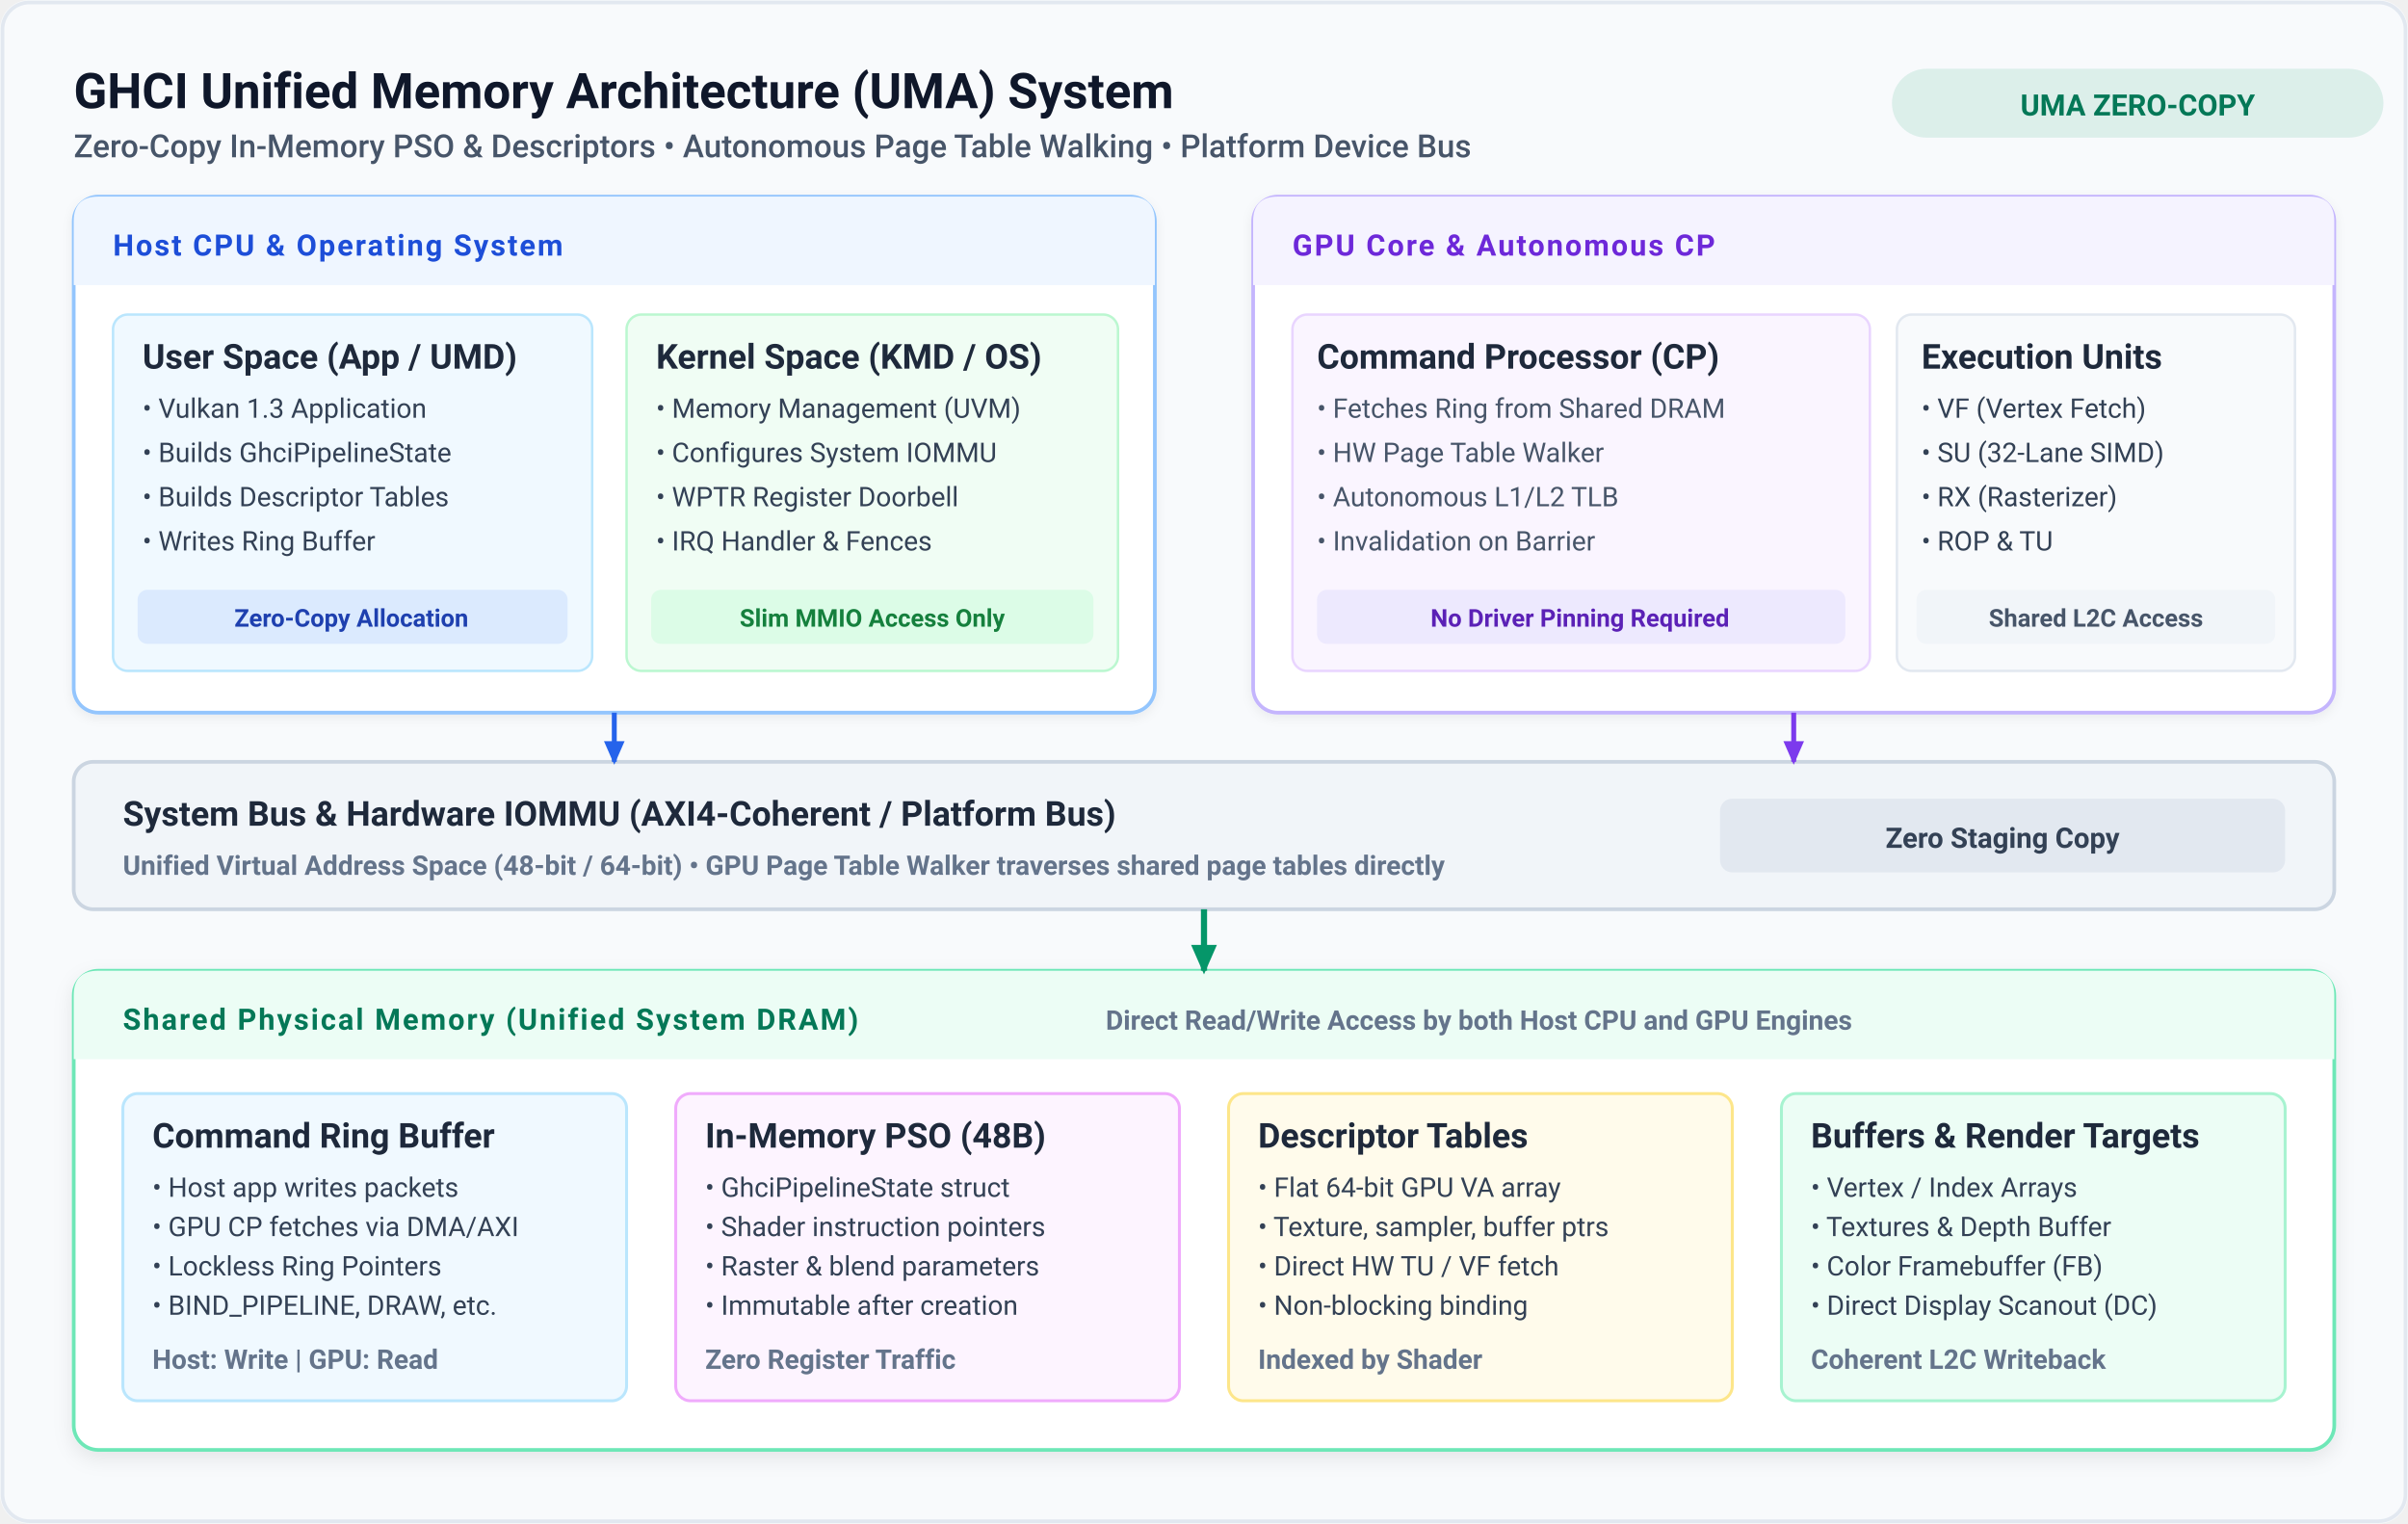
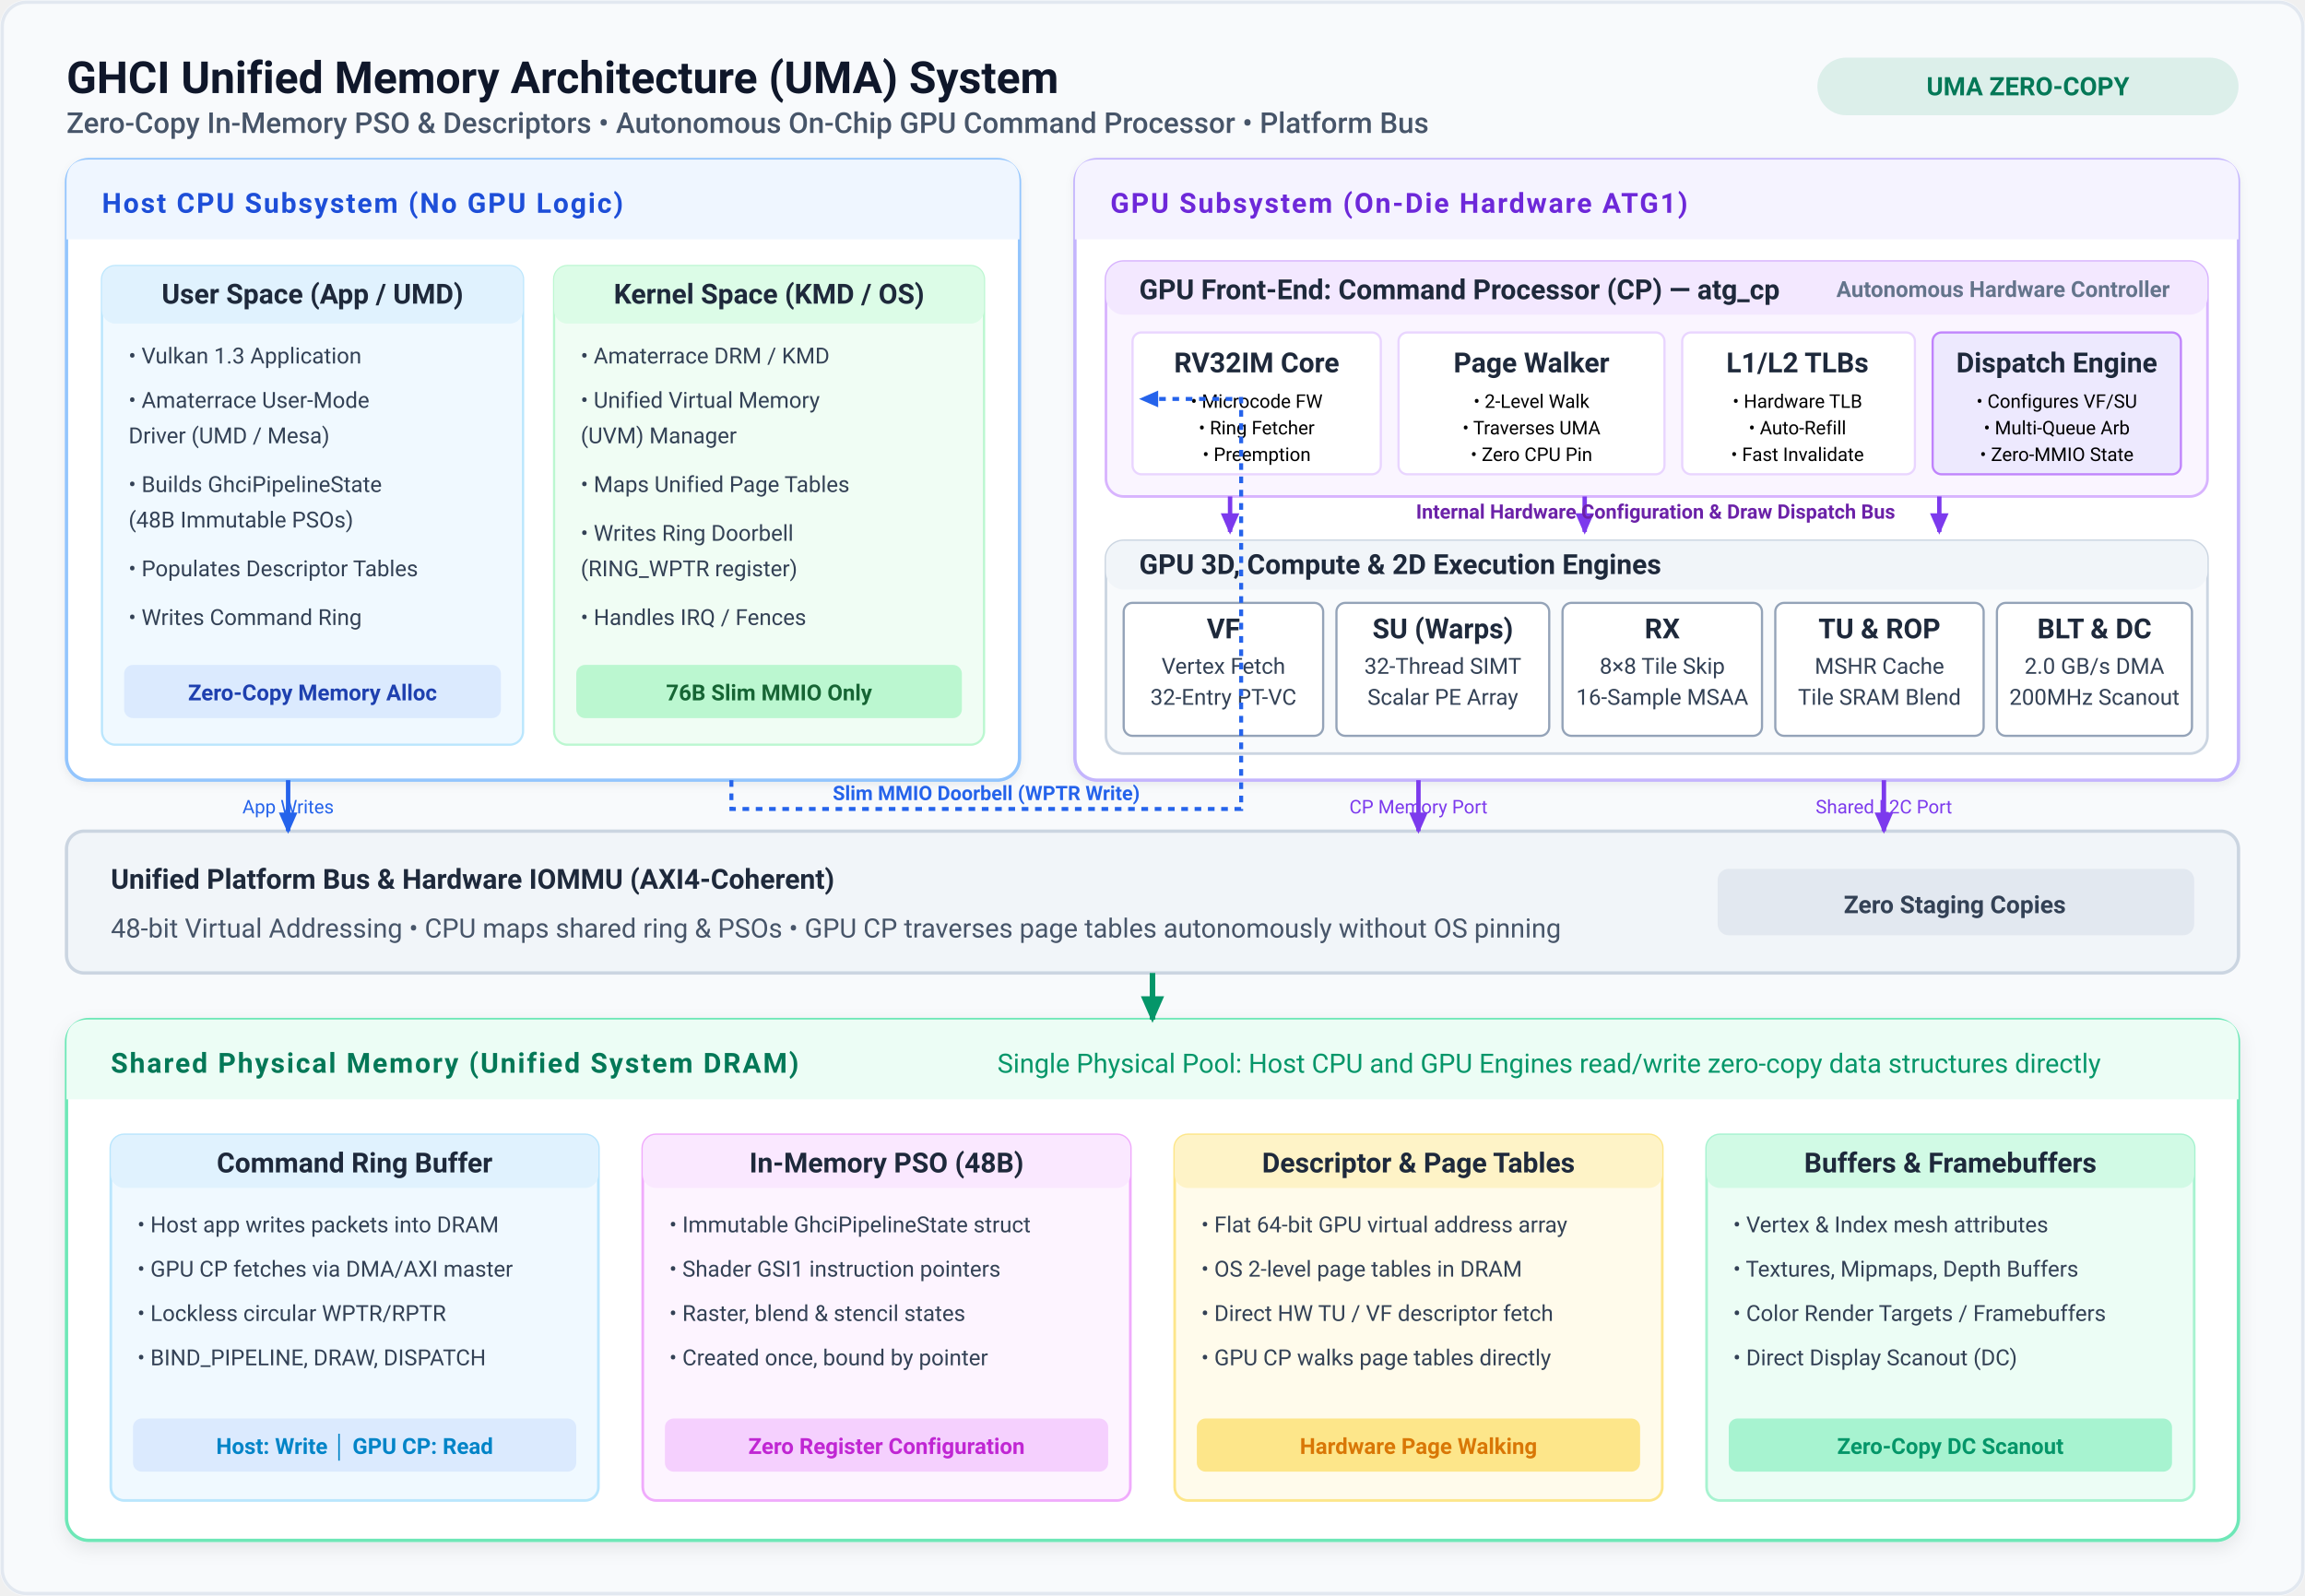
- <svg xmlns="http://www.w3.org/2000/svg" viewBox="0 0 980 620" width="980" height="620">
-   <style>
-     /* Fonts &amp; Resets */
-     text {
-         font-family: -apple-system, BlinkMacSystemFont, "Segoe UI", Roboto, "Helvetica Neue", Arial, sans-serif;
-     }
-     .title {
-         font-size: 20px;
-         font-weight: 700;
-         fill: #0f172a;
-     }
-     .subtitle {
-         font-size: 13px;
-         font-weight: 500;
-         fill: #475569;
-     }
-     .badge-text {
-         font-size: 11px;
-         font-weight: 600;
-         fill: #ffffff;
-     }
-     .card-title {
-         font-size: 14px;
-         font-weight: 700;
-         fill: #1e293b;
-     }
-     .card-subtitle {
-         font-size: 11px;
-         font-weight: 600;
-         fill: #64748b;
-     }
-     .card-body {
-         font-size: 11px;
-         font-weight: 400;
-         fill: #334155;
-     }
-     .card-bullet {
-         font-size: 11px;
-         font-weight: 400;
-         fill: #475569;
-     }
-     .conn-label {
-         font-size: 11px;
-         font-weight: 600;
-         fill: #334155;
-     }
-     .conn-sub {
-         font-size: 9.5px;
-         font-weight: 400;
-         fill: #64748b;
-     }
-     .group-label {
-         font-size: 12px;
-         font-weight: 700;
-         text-transform: uppercase;
-         letter-spacing: 0.8px;
-     }
-     .seq-actor {
-         font-size: 13px;
-         font-weight: 700;
-         fill: #1e293b;
-     }
-     .seq-step {
-         font-size: 11px;
-         font-weight: 600;
-         fill: #1e293b;
-     }
-     .seq-desc {
-         font-size: 10px;
-         font-weight: 400;
-         fill: #475569;
-     }
-     .seq-num {
-         font-size: 10.5px;
-         font-weight: 700;
-         fill: #ffffff;
-     }
- </style>
+ <svg xmlns="http://www.w3.org/2000/svg" viewBox="0 0 1040 720" width="1040" height="720">
  <defs>
    <filter id="shadow-sm" x="-4%" y="-4%" width="108%" height="108%" filterUnits="userSpaceOnUse">
      <feDropShadow dx="0" dy="1.5" stdDeviation="2" flood-color="#0f172a" flood-opacity="0.06" />
    </filter>
    <filter id="shadow-md" x="-6%" y="-6%" width="112%" height="112%" filterUnits="userSpaceOnUse">
      <feDropShadow dx="0" dy="3" stdDeviation="4" flood-color="#0f172a" flood-opacity="0.08" />
    </filter>
    <marker id="arrow" viewBox="0 0 10 10" refX="7" refY="5" markerWidth="6" markerHeight="6" orient="auto-start-reverse">
      <path d="M 0 1.5 L 8 5 L 0 8.5 z" fill="#475569" />
    </marker>
    <marker id="arrow-blue" viewBox="0 0 10 10" refX="7" refY="5" markerWidth="6" markerHeight="6" orient="auto-start-reverse">
      <path d="M 0 1.5 L 8 5 L 0 8.5 z" fill="#2563eb" />
    </marker>
    <marker id="arrow-purple" viewBox="0 0 10 10" refX="7" refY="5" markerWidth="6" markerHeight="6" orient="auto-start-reverse">
      <path d="M 0 1.5 L 8 5 L 0 8.5 z" fill="#7c3aed" />
    </marker>
    <marker id="arrow-emerald" viewBox="0 0 10 10" refX="7" refY="5" markerWidth="6" markerHeight="6" orient="auto-start-reverse">
      <path d="M 0 1.5 L 8 5 L 0 8.5 z" fill="#059669" />
    </marker>
-     <marker id="arrow-amber" viewBox="0 0 10 10" refX="7" refY="5" markerWidth="6" markerHeight="6" orient="auto-start-reverse">
-       <path d="M 0 1.5 L 8 5 L 0 8.5 z" fill="#d97706" />
-     </marker>
-     <marker id="arrow-rose" viewBox="0 0 10 10" refX="7" refY="5" markerWidth="6" markerHeight="6" orient="auto-start-reverse">
-       <path d="M 0 1.5 L 8 5 L 0 8.5 z" fill="#e11d48" />
-     </marker>
-     <linearGradient id="header-grad" x1="0%" y1="0%" x2="100%" y2="0%">
-       <stop offset="0%" stop-color="#3b82f6" />
-       <stop offset="100%" stop-color="#8b5cf6" />
-     </linearGradient>
  </defs>
-   <rect width="980" height="620" fill="#f8fafc" rx="12" />
-   <rect x="1" y="1" width="978" height="618" fill="none" stroke="#e2e8f0" stroke-width="1.5" rx="11" />
-   <g transform="translate(30, 24)">
+   <style>
+         text {
+             font-family: -apple-system, BlinkMacSystemFont, "Segoe UI", Roboto, "Helvetica Neue", Arial, sans-serif;
+         }
+         .title {
+             font-size: 20px;
+             font-weight: 700;
+             fill: #0f172a;
+         }
+         .subtitle {
+             font-size: 13px;
+             font-weight: 500;
+             fill: #475569;
+         }
+         .group-label {
+             font-size: 12.5px;
+             font-weight: 700;
+             text-transform: uppercase;
+             letter-spacing: 0.8px;
+         }
+         .card-title {
+             font-size: 12.5px;
+             font-weight: 700;
+             fill: #1e293b;
+         }
+         .card-sub {
+             font-size: 10px;
+             font-weight: 600;
+             fill: #64748b;
+         }
+         .card-body {
+             font-size: 10px;
+             font-weight: 400;
+             fill: #334155;
+         }
+         .card-bullet {
+             font-size: 10px;
+             font-weight: 400;
+             fill: #475569;
+         }
+         .conn-label {
+             font-size: 10.5px;
+             font-weight: 600;
+             fill: #334155;
+         }
+     </style>
+   <rect width="1040" height="720" fill="#f8fafc" rx="12" />
+   <rect x="1" y="1" width="1038" height="718" fill="none" stroke="#e2e8f0" stroke-width="1.5" rx="11" />
+   <g transform="translate(30, 22)">
    <text class="title" x="0" y="20">GHCI Unified Memory Architecture (UMA) System</text>
-     <text class="subtitle" x="0" y="40">Zero-Copy In-Memory PSO &amp; Descriptors • Autonomous Page Table Walking • Platform Device Bus</text>
-     <rect x="740" y="4" width="200" height="28" rx="14" fill="#059669" opacity="0.12" />
-     <text x="840" y="23" text-anchor="middle" font-size="12" font-weight="700" fill="#047857">UMA ZERO-COPY</text>
-   </g>
-   <g transform="translate(30, 80)">
-     <rect width="440" height="210" rx="10" fill="#ffffff" stroke="#93c5fd" stroke-width="1.5" filter="url(#shadow-sm)" />
-     <path d="M 0 10 Q 0 0 10 0 L 430 0 Q 440 0 440 10 L 440 36 L 0 36 Z" fill="#eff6ff" />
-     <text class="group-label" x="16" y="24" fill="#1d4ed8">Host CPU &amp; Operating System</text>
+     <text class="subtitle" x="0" y="38">Zero-Copy In-Memory PSO &amp; Descriptors • Autonomous On-Chip GPU Command Processor • Platform Bus</text>
+     <rect x="790" y="4" width="190" height="26" rx="13" fill="#059669" opacity="0.12" />
+     <text x="885" y="21" text-anchor="middle" font-size="11.5" font-weight="700" fill="#047857">UMA ZERO-COPY</text>
+   </g>
+   <g transform="translate(30, 72)">
+     <rect width="430" height="280" rx="10" fill="#ffffff" stroke="#93c5fd" stroke-width="1.5" filter="url(#shadow-sm)" />
+     <path d="M 0 10 Q 0 0 10 0 L 420 0 Q 430 0 430 10 L 430 36 L 0 36 Z" fill="#eff6ff" />
+     <text class="group-label" x="16" y="24" fill="#1d4ed8">Host CPU Subsystem (No GPU Logic)</text>
    <g transform="translate(16, 48)">
-       <rect width="195" height="145" rx="6" fill="#f0f9ff" stroke="#bae6fd" stroke-width="1" />
-       <text class="card-title" x="12" y="22">User Space (App / UMD)</text>
-       <text class="card-body" x="12" y="42">• Vulkan 1.3 Application</text>
-       <text class="card-body" x="12" y="60">• Builds GhciPipelineState</text>
-       <text class="card-body" x="12" y="78">• Builds Descriptor Tables</text>
-       <text class="card-body" x="12" y="96">• Writes Ring Buffer</text>
-       <rect x="10" y="112" width="175" height="22" rx="4" fill="#dbeafe" />
-       <text x="97" y="127" text-anchor="middle" font-size="10" font-weight="700" fill="#1e40af">Zero-Copy Allocation</text>
-     </g>
-     <g transform="translate(225, 48)">
-       <rect width="200" height="145" rx="6" fill="#f0fdf4" stroke="#bbf7d0" stroke-width="1" />
-       <text class="card-title" x="12" y="22">Kernel Space (KMD / OS)</text>
-       <text class="card-body" x="12" y="42">• Memory Management (UVM)</text>
-       <text class="card-body" x="12" y="60">• Configures System IOMMU</text>
-       <text class="card-body" x="12" y="78">• WPTR Register Doorbell</text>
-       <text class="card-body" x="12" y="96">• IRQ Handler &amp; Fences</text>
-       <rect x="10" y="112" width="180" height="22" rx="4" fill="#dcfce7" />
-       <text x="100" y="127" text-anchor="middle" font-size="10" font-weight="700" fill="#15803d">Slim MMIO Access Only</text>
-     </g>
-   </g>
-   <g transform="translate(510, 80)">
-     <rect width="440" height="210" rx="10" fill="#ffffff" stroke="#c4b5fd" stroke-width="1.5" filter="url(#shadow-sm)" />
-     <path d="M 0 10 Q 0 0 10 0 L 430 0 Q 440 0 440 10 L 440 36 L 0 36 Z" fill="#f5f3ff" />
-     <text class="group-label" x="16" y="24" fill="#6d28d9">GPU Core &amp; Autonomous CP</text>
-     <g transform="translate(16, 48)">
-       <rect width="235" height="145" rx="6" fill="#faf5ff" stroke="#e9d5ff" stroke-width="1" />
-       <text class="card-title" x="10" y="22" fill="#6b21a8">Command Processor (CP)</text>
-       <text class="card-bullet" x="10" y="42">• Fetches Ring from Shared DRAM</text>
-       <text class="card-bullet" x="10" y="60">• HW Page Table Walker</text>
-       <text class="card-bullet" x="10" y="78">• Autonomous L1/L2 TLB</text>
-       <text class="card-bullet" x="10" y="96">• Invalidation on Barrier</text>
-       <rect x="10" y="112" width="215" height="22" rx="4" fill="#ede9fe" />
-       <text x="117" y="127" text-anchor="middle" font-size="10" font-weight="700" fill="#5b21b6">No Driver Pinning Required</text>
-     </g>
-     <g transform="translate(262, 48)">
-       <rect width="162" height="145" rx="6" fill="#f8fafc" stroke="#e2e8f0" stroke-width="1" />
-       <text class="card-title" x="10" y="22">Execution Units</text>
-       <text class="card-body" x="10" y="42">• VF (Vertex Fetch)</text>
-       <text class="card-body" x="10" y="60">• SU (32-Lane SIMD)</text>
-       <text class="card-body" x="10" y="78">• RX (Rasterizer)</text>
-       <text class="card-body" x="10" y="96">• ROP &amp; TU</text>
-       <rect x="8" y="112" width="146" height="22" rx="4" fill="#f1f5f9" />
-       <text x="81" y="127" text-anchor="middle" font-size="10" font-weight="600" fill="#475569">Shared L2C Access</text>
-     </g>
-   </g>
-   <g transform="translate(30, 310)">
-     <rect width="920" height="60" rx="8" fill="#f1f5f9" stroke="#cbd5e1" stroke-width="1.5" />
-     <text class="card-title" x="20" y="26" fill="#1e293b">System Bus &amp; Hardware IOMMU (AXI4-Coherent / Platform Bus)</text>
-     <text class="card-subtitle" x="20" y="46" fill="#475569">Unified Virtual Address Space (48-bit / 64-bit) • GPU Page Table Walker traverses shared page tables directly</text>
-     <rect x="670" y="15" width="230" height="30" rx="5" fill="#e2e8f0" />
-     <text x="785" y="35" text-anchor="middle" font-size="11.5" font-weight="700" fill="#334155">Zero Staging Copy</text>
-   </g>
-   <line x1="250" y1="290" x2="250" y2="310" stroke="#2563eb" stroke-width="2" marker-end="url(#arrow-blue)" />
-   <line x1="730" y1="290" x2="730" y2="310" stroke="#7c3aed" stroke-width="2" marker-end="url(#arrow-purple)" />
-   <g transform="translate(30, 395)">
-     <rect width="920" height="195" rx="10" fill="#ffffff" stroke="#6ee7b7" stroke-width="1.5" filter="url(#shadow-md)" />
-     <path d="M 0 10 Q 0 0 10 0 L 910 0 Q 920 0 920 10 L 920 36 L 0 36 Z" fill="#ecfdf5" />
+       <rect width="190" height="216" rx="6" fill="#f0f9ff" stroke="#bae6fd" stroke-width="1" />
+       <rect x="0" y="0" width="190" height="26" rx="6" fill="#e0f2fe" />
+       <text class="card-title" x="95" y="17" text-anchor="middle" fill="#0369a1">User Space (App / UMD)</text>
+       <text class="card-body" x="12" y="44">• Vulkan 1.3 Application</text>
+       <text class="card-body" x="12" y="64">• Amaterrace User-Mode</text>
+       <text class="card-body" x="12" y="80">  Driver (UMD / Mesa)</text>
+       <text class="card-body" x="12" y="102">• Builds GhciPipelineState</text>
+       <text class="card-body" x="12" y="118">  (48B Immutable PSOs)</text>
+       <text class="card-body" x="12" y="140">• Populates Descriptor Tables</text>
+       <text class="card-body" x="12" y="162">• Writes Command Ring</text>
+       <rect x="10" y="180" width="170" height="24" rx="4" fill="#dbeafe" />
+       <text x="95" y="196" text-anchor="middle" font-size="10" font-weight="700" fill="#1e40af">Zero-Copy Memory Alloc</text>
+     </g>
+     <g transform="translate(220, 48)">
+       <rect width="194" height="216" rx="6" fill="#f0fdf4" stroke="#bbf7d0" stroke-width="1" />
+       <rect x="0" y="0" width="194" height="26" rx="6" fill="#dcfce7" />
+       <text class="card-title" x="97" y="17" text-anchor="middle" fill="#15803d">Kernel Space (KMD / OS)</text>
+       <text class="card-body" x="12" y="44">• Amaterrace DRM / KMD</text>
+       <text class="card-body" x="12" y="64">• Unified Virtual Memory</text>
+       <text class="card-body" x="12" y="80">  (UVM) Manager</text>
+       <text class="card-body" x="12" y="102">• Maps Unified Page Tables</text>
+       <text class="card-body" x="12" y="124">• Writes Ring Doorbell</text>
+       <text class="card-body" x="12" y="140">  (RING_WPTR register)</text>
+       <text class="card-body" x="12" y="162">• Handles IRQ / Fences</text>
+       <rect x="10" y="180" width="174" height="24" rx="4" fill="#bbf7d0" />
+       <text x="97" y="196" text-anchor="middle" font-size="10" font-weight="700" fill="#166534">76B Slim MMIO Only</text>
+     </g>
+   </g>
+   <g transform="translate(485, 72)">
+     <rect width="525" height="280" rx="10" fill="#ffffff" stroke="#c4b5fd" stroke-width="1.5" filter="url(#shadow-sm)" />
+     <path d="M 0 10 Q 0 0 10 0 L 515 0 Q 525 0 525 10 L 525 36 L 0 36 Z" fill="#f5f3ff" />
+     <text class="group-label" x="16" y="24" fill="#6d28d9">GPU Subsystem (On-Die Hardware ATG1)</text>
+     <g transform="translate(14, 46)">
+       <rect width="497" height="106" rx="8" fill="#faf5ff" stroke="#d8b4fe" stroke-width="1.2" />
+       <rect x="0" y="0" width="497" height="24" rx="8" fill="#f3e8ff" />
+       <text class="card-title" x="15" y="17" fill="#6b21a8">GPU Front-End: Command Processor (CP) — atg_cp</text>
+       <text class="card-sub" x="480" y="16" text-anchor="end" fill="#7c3aed">Autonomous Hardware Controller</text>
+       <g transform="translate(12, 32)">
+         <rect width="112" height="64" rx="4" fill="#ffffff" stroke="#e9d5ff" stroke-width="1" />
+         <text class="card-title" x="56" y="18" text-anchor="middle" font-size="10.5" fill="#581c87">RV32IM Core</text>
+         <text class="card-desc" x="56" y="34" text-anchor="middle" font-size="8.5">• Microcode FW</text>
+         <text class="card-desc" x="56" y="46" text-anchor="middle" font-size="8.5">• Ring Fetcher</text>
+         <text class="card-desc" x="56" y="58" text-anchor="middle" font-size="8.5">• Preemption</text>
+       </g>
+       <g transform="translate(132, 32)">
+         <rect width="120" height="64" rx="4" fill="#ffffff" stroke="#e9d5ff" stroke-width="1" />
+         <text class="card-title" x="60" y="18" text-anchor="middle" font-size="10.5" fill="#581c87">Page Walker</text>
+         <text class="card-desc" x="60" y="34" text-anchor="middle" font-size="8.5">• 2-Level Walk</text>
+         <text class="card-desc" x="60" y="46" text-anchor="middle" font-size="8.5">• Traverses UMA</text>
+         <text class="card-desc" x="60" y="58" text-anchor="middle" font-size="8.5">• Zero CPU Pin</text>
+       </g>
+       <g transform="translate(260, 32)">
+         <rect width="105" height="64" rx="4" fill="#ffffff" stroke="#e9d5ff" stroke-width="1" />
+         <text class="card-title" x="52" y="18" text-anchor="middle" font-size="10.5" fill="#581c87">L1/L2 TLBs</text>
+         <text class="card-desc" x="52" y="34" text-anchor="middle" font-size="8.5">• Hardware TLB</text>
+         <text class="card-desc" x="52" y="46" text-anchor="middle" font-size="8.5">• Auto-Refill</text>
+         <text class="card-desc" x="52" y="58" text-anchor="middle" font-size="8.5">• Fast Invalidate</text>
+       </g>
+       <g transform="translate(373, 32)">
+         <rect width="112" height="64" rx="4" fill="#ede9fe" stroke="#c084fc" stroke-width="1" />
+         <text class="card-title" x="56" y="18" text-anchor="middle" font-size="10.5" fill="#4c1d95">Dispatch Engine</text>
+         <text class="card-desc" x="56" y="34" text-anchor="middle" font-size="8.5">• Configures VF/SU</text>
+         <text class="card-desc" x="56" y="46" text-anchor="middle" font-size="8.5">• Multi-Queue Arb</text>
+         <text class="card-desc" x="56" y="58" text-anchor="middle" font-size="8.5">• Zero-MMIO State</text>
+       </g>
+     </g>
+     <path fill="none" d="M 70 152 L 70 168" stroke="#7c3aed" stroke-width="2" marker-end="url(#arrow-purple)" />
+     <path fill="none" d="M 230 152 L 230 168" stroke="#7c3aed" stroke-width="2" marker-end="url(#arrow-purple)" />
+     <path fill="none" d="M 390 152 L 390 168" stroke="#7c3aed" stroke-width="2" marker-end="url(#arrow-purple)" />
+     <text class="flow-label" x="262" y="162" text-anchor="middle" fill="#6b21a8" font-size="9" font-weight="700">Internal Hardware Configuration &amp; Draw Dispatch Bus</text>
+     <g transform="translate(14, 172)">
+       <rect width="497" height="96" rx="8" fill="#f8fafc" stroke="#cbd5e1" stroke-width="1.2" />
+       <rect x="0" y="0" width="497" height="22" rx="8" fill="#f1f5f9" />
+       <text class="card-title" x="15" y="15" fill="#334155">GPU 3D, Compute &amp; 2D Execution Engines</text>
+       <g transform="translate(8, 28)">
+         <rect width="90" height="60" rx="4" fill="#ffffff" stroke="#94a3b8" stroke-width="1" />
+         <text class="card-title" x="45" y="16" text-anchor="middle" font-size="10">VF</text>
+         <text class="card-body" x="45" y="32" text-anchor="middle" font-size="8.5">Vertex Fetch</text>
+         <text class="card-body" x="45" y="46" text-anchor="middle" font-size="8.5">32-Entry PT-VC</text>
+       </g>
+       <g transform="translate(104, 28)">
+         <rect width="96" height="60" rx="4" fill="#ffffff" stroke="#94a3b8" stroke-width="1" />
+         <text class="card-title" x="48" y="16" text-anchor="middle" font-size="10">SU (Warps)</text>
+         <text class="card-body" x="48" y="32" text-anchor="middle" font-size="8.5">32-Thread SIMT</text>
+         <text class="card-body" x="48" y="46" text-anchor="middle" font-size="8.5">Scalar PE Array</text>
+       </g>
+       <g transform="translate(206, 28)">
+         <rect width="90" height="60" rx="4" fill="#ffffff" stroke="#94a3b8" stroke-width="1" />
+         <text class="card-title" x="45" y="16" text-anchor="middle" font-size="10">RX</text>
+         <text class="card-body" x="45" y="32" text-anchor="middle" font-size="8.5">8×8 Tile Skip</text>
+         <text class="card-body" x="45" y="46" text-anchor="middle" font-size="8.5">16-Sample MSAA</text>
+       </g>
+       <g transform="translate(302, 28)">
+         <rect width="94" height="60" rx="4" fill="#ffffff" stroke="#94a3b8" stroke-width="1" />
+         <text class="card-title" x="47" y="16" text-anchor="middle" font-size="10">TU &amp; ROP</text>
+         <text class="card-body" x="47" y="32" text-anchor="middle" font-size="8.5">MSHR Cache</text>
+         <text class="card-body" x="47" y="46" text-anchor="middle" font-size="8.5">Tile SRAM Blend</text>
+       </g>
+       <g transform="translate(402, 28)">
+         <rect width="88" height="60" rx="4" fill="#ffffff" stroke="#94a3b8" stroke-width="1" />
+         <text class="card-title" x="44" y="16" text-anchor="middle" font-size="10">BLT &amp; DC</text>
+         <text class="card-body" x="44" y="32" text-anchor="middle" font-size="8.5">2.0 GB/s DMA</text>
+         <text class="card-body" x="44" y="46" text-anchor="middle" font-size="8.5">200MHz Scanout</text>
+       </g>
+     </g>
+   </g>
+   <g transform="translate(30, 375)">
+     <rect width="980" height="64" rx="8" fill="#f1f5f9" stroke="#cbd5e1" stroke-width="1.5" />
+     <text class="card-title" x="20" y="26" fill="#1e293b">Unified Platform Bus &amp; Hardware IOMMU (AXI4-Coherent)</text>
+     <text class="card-subtitle" x="20" y="48" fill="#475569">48-bit Virtual Addressing • CPU maps shared ring &amp; PSOs • GPU CP traverses page tables autonomously without OS pinning</text>
+     <rect x="745" y="17" width="215" height="30" rx="5" fill="#e2e8f0" />
+     <text x="852" y="37" text-anchor="middle" font-size="11" font-weight="700" fill="#334155">Zero Staging Copies</text>
+   </g>
+   <path fill="none" d="M 330 352 L 330 365 L 560 365 L 560 180 L 515 180" stroke="#2563eb" stroke-width="1.8" stroke-dasharray="3,3" marker-end="url(#arrow-blue)" />
+   <text class="flow-label" x="445" y="361" text-anchor="middle" fill="#2563eb" font-size="9" font-weight="700">Slim MMIO Doorbell (WPTR Write)</text>
+   <path fill="none" d="M 640 352 L 640 375" stroke="#7c3aed" stroke-width="2" marker-end="url(#arrow-purple)" />
+   <text class="flow-label" x="640" y="367" text-anchor="middle" fill="#7c3aed" font-size="8.5">CP Memory Port</text>
+   <path fill="none" d="M 850 352 L 850 375" stroke="#7c3aed" stroke-width="2" marker-end="url(#arrow-purple)" />
+   <text class="flow-label" x="850" y="367" text-anchor="middle" fill="#7c3aed" font-size="8.5">Shared L2C Port</text>
+   <path fill="none" d="M 130 352 L 130 375" stroke="#2563eb" stroke-width="2" marker-end="url(#arrow-blue)" />
+   <text class="flow-label" x="130" y="367" text-anchor="middle" fill="#2563eb" font-size="8.5">App Writes</text>
+   <g transform="translate(30, 460)">
+     <rect width="980" height="235" rx="10" fill="#ffffff" stroke="#6ee7b7" stroke-width="1.5" filter="url(#shadow-md)" />
+     <path d="M 0 10 Q 0 0 10 0 L 970 0 Q 980 0 980 10 L 980 36 L 0 36 Z" fill="#ecfdf5" />
    <text class="group-label" x="20" y="24" fill="#047857">Shared Physical Memory (Unified System DRAM)</text>
-     <text class="card-subtitle" x="420" y="24" fill="#059669">Direct Read/Write Access by both Host CPU and GPU Engines</text>
-     <g transform="translate(20, 50)">
-       <rect width="205" height="125" rx="6" fill="#f0f9ff" stroke="#bae6fd" stroke-width="1.2" />
-       <text class="card-title" x="12" y="22" fill="#0369a1">Command Ring Buffer</text>
-       <text class="card-body" x="12" y="42">• Host app writes packets</text>
-       <text class="card-body" x="12" y="58">• GPU CP fetches via DMA/AXI</text>
-       <text class="card-body" x="12" y="74">• Lockless Ring Pointers</text>
-       <text class="card-body" x="12" y="90">• BIND_PIPELINE, DRAW, etc.</text>
-       <text class="card-subtitle" x="12" y="112" fill="#0284c7">Host: Write | GPU: Read</text>
-     </g>
-     <g transform="translate(245, 50)">
-       <rect width="205" height="125" rx="6" fill="#fdf4ff" stroke="#f0abfc" stroke-width="1.2" />
-       <text class="card-title" x="12" y="22" fill="#a21caf">In-Memory PSO (48B)</text>
-       <text class="card-body" x="12" y="42">• GhciPipelineState struct</text>
-       <text class="card-body" x="12" y="58">• Shader instruction pointers</text>
-       <text class="card-body" x="12" y="74">• Raster &amp; blend parameters</text>
-       <text class="card-body" x="12" y="90">• Immutable after creation</text>
-       <text class="card-subtitle" x="12" y="112" fill="#c026d3">Zero Register Traffic</text>
-     </g>
-     <g transform="translate(470, 50)">
-       <rect width="205" height="125" rx="6" fill="#fffbeb" stroke="#fde68a" stroke-width="1.2" />
-       <text class="card-title" x="12" y="22" fill="#b45309">Descriptor Tables</text>
-       <text class="card-body" x="12" y="42">• Flat 64-bit GPU VA array</text>
-       <text class="card-body" x="12" y="58">• Texture, sampler, buffer ptrs</text>
-       <text class="card-body" x="12" y="74">• Direct HW TU / VF fetch</text>
-       <text class="card-body" x="12" y="90">• Non-blocking binding</text>
-       <text class="card-subtitle" x="12" y="112" fill="#d97706">Indexed by Shader</text>
-     </g>
-     <g transform="translate(695, 50)">
-       <rect width="205" height="125" rx="6" fill="#ecfdf5" stroke="#a7f3d0" stroke-width="1.2" />
-       <text class="card-title" x="12" y="22" fill="#047857">Buffers &amp; Render Targets</text>
-       <text class="card-body" x="12" y="42">• Vertex / Index Arrays</text>
-       <text class="card-body" x="12" y="58">• Textures &amp; Depth Buffer</text>
-       <text class="card-body" x="12" y="74">• Color Framebuffer (FB)</text>
-       <text class="card-body" x="12" y="90">• Direct Display Scanout (DC)</text>
-       <text class="card-subtitle" x="12" y="112" fill="#059669">Coherent L2C Writeback</text>
-     </g>
-   </g>
-   <path fill="none" d="M 490 370 L 490 395" stroke="#059669" stroke-width="2.5" marker-end="url(#arrow-emerald)" />
+     <text class="card-subtitle" x="420" y="24" fill="#059669">Single Physical Pool: Host CPU and GPU Engines read/write zero-copy data structures directly</text>
+     <g transform="translate(20, 52)">
+       <rect width="220" height="165" rx="6" fill="#f0f9ff" stroke="#bae6fd" stroke-width="1.2" />
+       <rect x="0" y="0" width="220" height="24" rx="6" fill="#e0f2fe" />
+       <text class="card-title" x="110" y="17" text-anchor="middle" fill="#0369a1">Command Ring Buffer</text>
+       <text class="card-body" x="12" y="44">• Host app writes packets into DRAM</text>
+       <text class="card-body" x="12" y="64">• GPU CP fetches via DMA/AXI master</text>
+       <text class="card-body" x="12" y="84">• Lockless circular WPTR/RPTR</text>
+       <text class="card-body" x="12" y="104">• BIND_PIPELINE, DRAW, DISPATCH</text>
+       <rect x="10" y="128" width="200" height="24" rx="4" fill="#dbeafe" />
+       <text x="110" y="144" text-anchor="middle" font-size="10" font-weight="700" fill="#0284c7">Host: Write │ GPU CP: Read</text>
+     </g>
+     <g transform="translate(260, 52)">
+       <rect width="220" height="165" rx="6" fill="#fdf4ff" stroke="#f0abfc" stroke-width="1.2" />
+       <rect x="0" y="0" width="220" height="24" rx="6" fill="#fae8ff" />
+       <text class="card-title" x="110" y="17" text-anchor="middle" fill="#a21caf">In-Memory PSO (48B)</text>
+       <text class="card-body" x="12" y="44">• Immutable GhciPipelineState struct</text>
+       <text class="card-body" x="12" y="64">• Shader GSI1 instruction pointers</text>
+       <text class="card-body" x="12" y="84">• Raster, blend &amp; stencil states</text>
+       <text class="card-body" x="12" y="104">• Created once, bound by pointer</text>
+       <rect x="10" y="128" width="200" height="24" rx="4" fill="#f5d0fe" />
+       <text x="110" y="144" text-anchor="middle" font-size="10" font-weight="700" fill="#c026d3">Zero Register Configuration</text>
+     </g>
+     <g transform="translate(500, 52)">
+       <rect width="220" height="165" rx="6" fill="#fffbeb" stroke="#fde68a" stroke-width="1.2" />
+       <rect x="0" y="0" width="220" height="24" rx="6" fill="#fef3c7" />
+       <text class="card-title" x="110" y="17" text-anchor="middle" fill="#b45309">Descriptor &amp; Page Tables</text>
+       <text class="card-body" x="12" y="44">• Flat 64-bit GPU virtual address array</text>
+       <text class="card-body" x="12" y="64">• OS 2-level page tables in DRAM</text>
+       <text class="card-body" x="12" y="84">• Direct HW TU / VF descriptor fetch</text>
+       <text class="card-body" x="12" y="104">• GPU CP walks page tables directly</text>
+       <rect x="10" y="128" width="200" height="24" rx="4" fill="#fde68a" />
+       <text x="110" y="144" text-anchor="middle" font-size="10" font-weight="700" fill="#d97706">Hardware Page Walking</text>
+     </g>
+     <g transform="translate(740, 52)">
+       <rect width="220" height="165" rx="6" fill="#ecfdf5" stroke="#a7f3d0" stroke-width="1.2" />
+       <rect x="0" y="0" width="220" height="24" rx="6" fill="#d1fae5" />
+       <text class="card-title" x="110" y="17" text-anchor="middle" fill="#047857">Buffers &amp; Framebuffers</text>
+       <text class="card-body" x="12" y="44">• Vertex &amp; Index mesh attributes</text>
+       <text class="card-body" x="12" y="64">• Textures, Mipmaps, Depth Buffers</text>
+       <text class="card-body" x="12" y="84">• Color Render Targets / Framebuffers</text>
+       <text class="card-body" x="12" y="104">• Direct Display Scanout (DC)</text>
+       <rect x="10" y="128" width="200" height="24" rx="4" fill="#a7f3d0" />
+       <text x="110" y="144" text-anchor="middle" font-size="10" font-weight="700" fill="#059669">Zero-Copy DC Scanout</text>
+     </g>
+   </g>
+   <path fill="none" d="M 520 439 L 520 460" stroke="#059669" stroke-width="2.5" marker-end="url(#arrow-emerald)" />
</svg>
